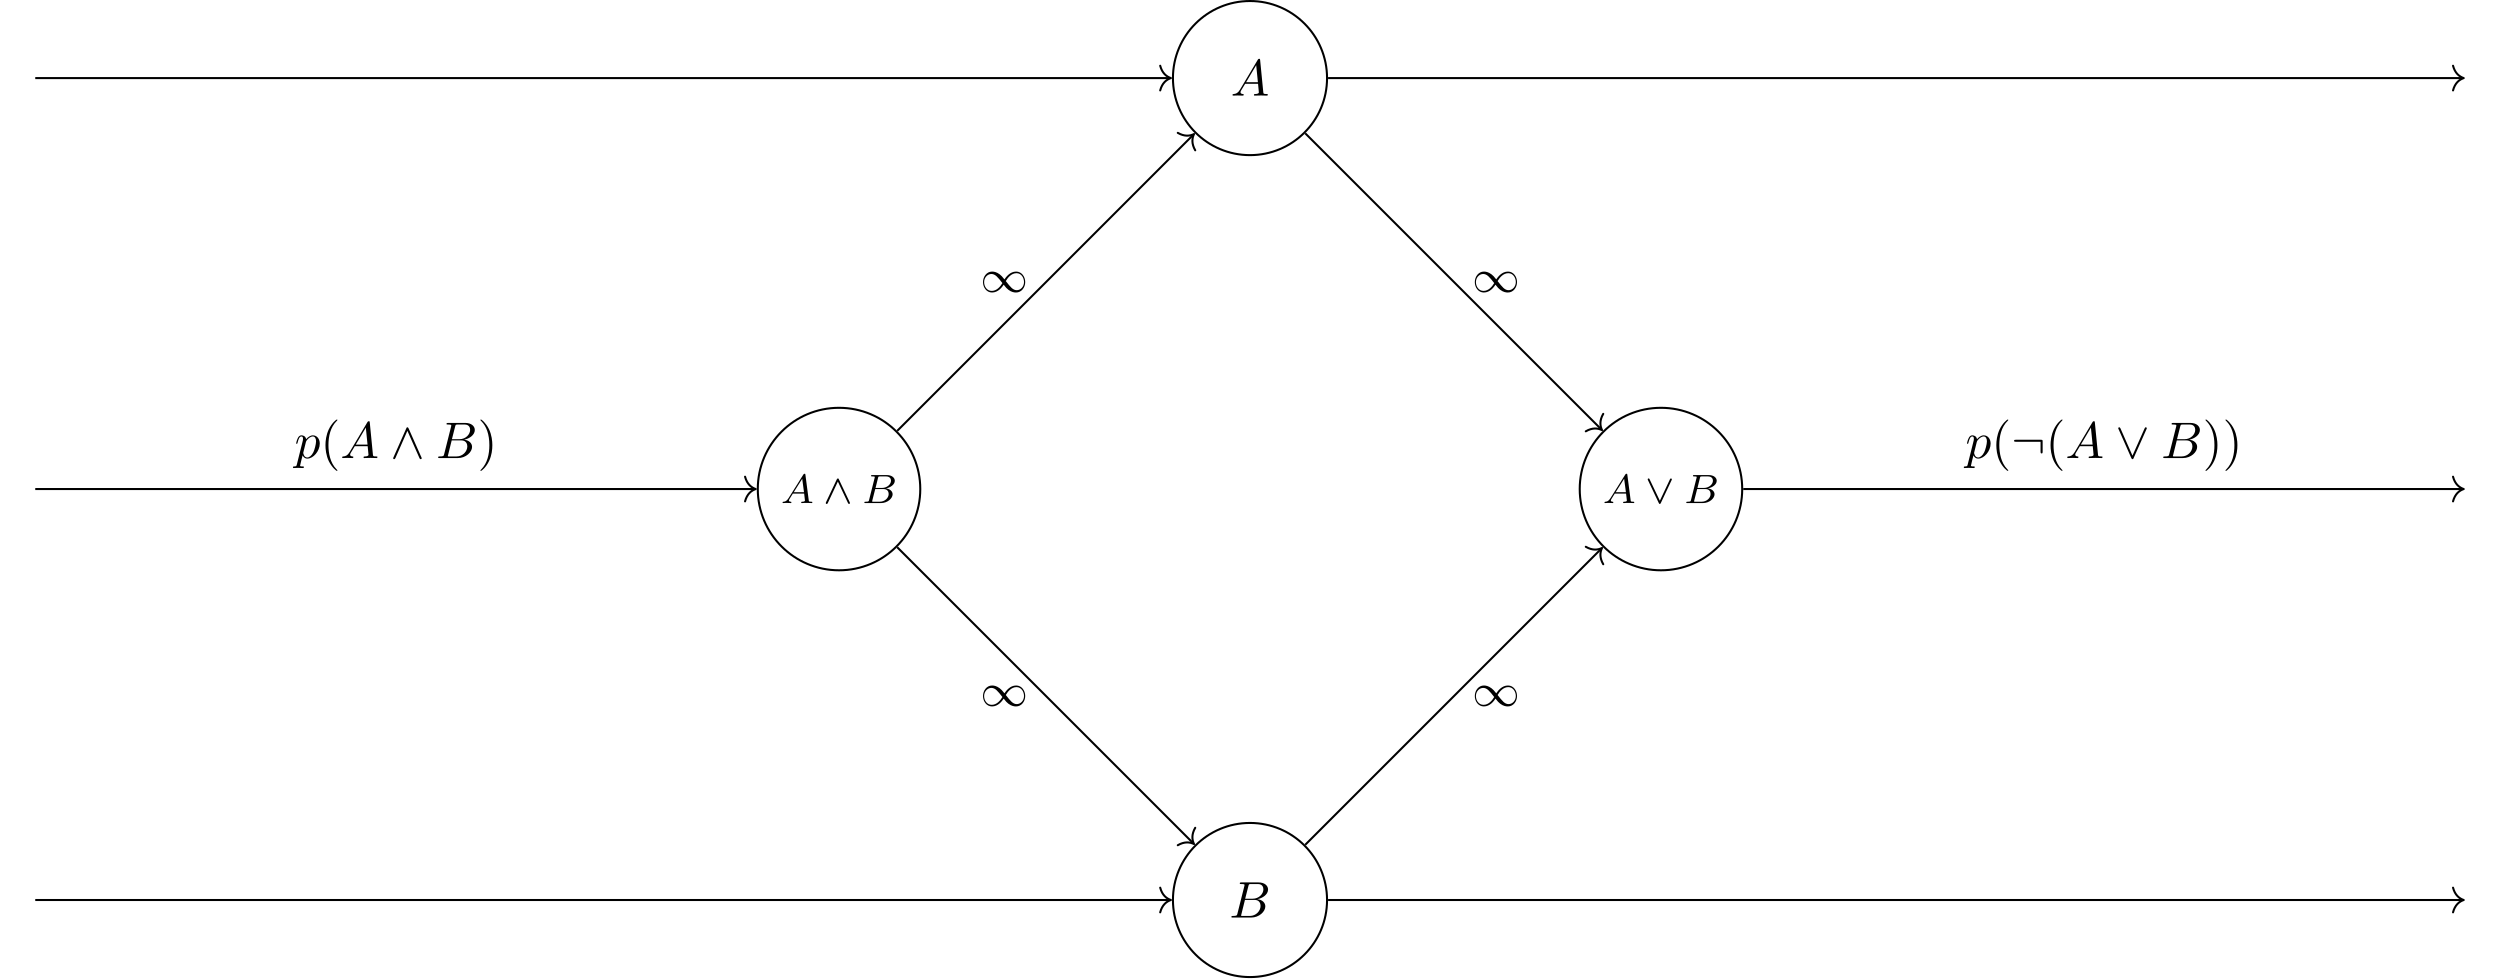
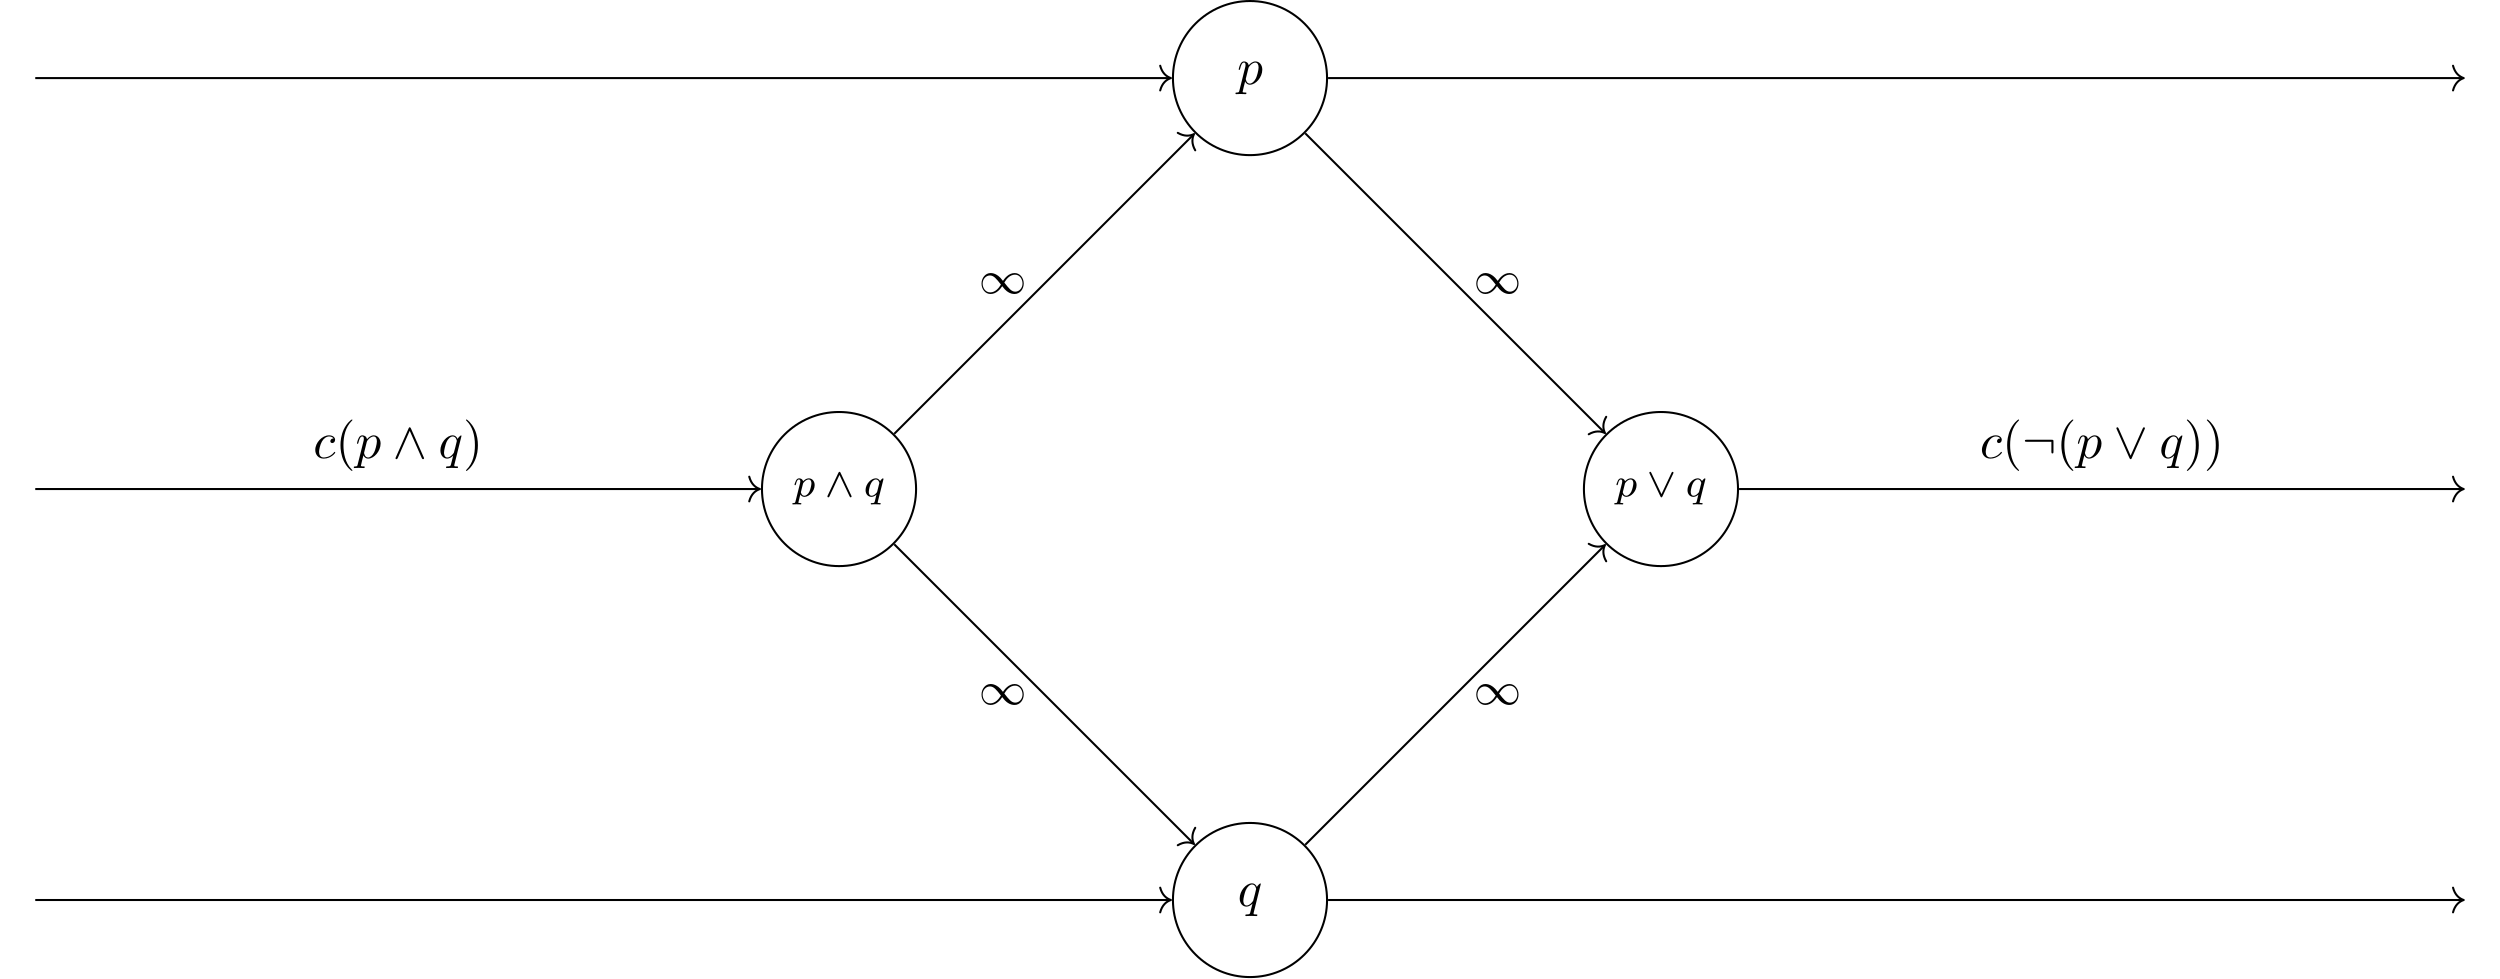
<svg xmlns="http://www.w3.org/2000/svg" xmlns:xlink="http://www.w3.org/1999/xlink" width="484.848pt" height="189.689pt" viewBox="0 0 484.848 189.689" version="1.1">
  <defs>
    <g>
      <symbol overflow="visible" id="glyph0-0">
        <path style="stroke:none;" d="" />
      </symbol>
      <symbol overflow="visible" id="glyph0-1">
-         <path style="stroke:none;" d="M 1.781 -1.141 C 1.391 -0.484 1 -0.344 0.562 -0.312 C 0.438 -0.297 0.344 -0.297 0.344 -0.109 C 0.344 -0.047 0.406 0 0.484 0 C 0.75 0 1.062 -0.031 1.328 -0.031 C 1.672 -0.031 2.016 0 2.328 0 C 2.391 0 2.516 0 2.516 -0.188 C 2.516 -0.297 2.438 -0.312 2.359 -0.312 C 2.141 -0.328 1.891 -0.406 1.891 -0.656 C 1.891 -0.781 1.953 -0.891 2.031 -1.031 L 2.797 -2.297 L 5.297 -2.297 C 5.312 -2.094 5.453 -0.734 5.453 -0.641 C 5.453 -0.344 4.938 -0.312 4.734 -0.312 C 4.594 -0.312 4.5 -0.312 4.5 -0.109 C 4.5 0 4.609 0 4.641 0 C 5.047 0 5.469 -0.031 5.875 -0.031 C 6.125 -0.031 6.766 0 7.016 0 C 7.062 0 7.188 0 7.188 -0.203 C 7.188 -0.312 7.094 -0.312 6.953 -0.312 C 6.344 -0.312 6.344 -0.375 6.312 -0.672 L 5.703 -6.891 C 5.688 -7.094 5.688 -7.141 5.516 -7.141 C 5.359 -7.141 5.312 -7.062 5.25 -6.969 Z M 2.984 -2.609 L 4.938 -5.906 L 5.266 -2.609 Z M 2.984 -2.609 " />
+         <path style="stroke:none;" d="M 0.453 1.219 C 0.375 1.562 0.344 1.625 -0.094 1.625 C -0.203 1.625 -0.312 1.625 -0.312 1.812 C -0.312 1.891 -0.266 1.938 -0.188 1.938 C 0.078 1.938 0.375 1.906 0.641 1.906 C 0.984 1.906 1.312 1.938 1.641 1.938 C 1.688 1.938 1.812 1.938 1.812 1.734 C 1.812 1.625 1.719 1.625 1.578 1.625 C 1.078 1.625 1.078 1.562 1.078 1.469 C 1.078 1.344 1.5 -0.281 1.562 -0.531 C 1.688 -0.234 1.969 0.109 2.484 0.109 C 3.641 0.109 4.891 -1.344 4.891 -2.812 C 4.891 -3.75 4.312 -4.406 3.562 -4.406 C 3.062 -4.406 2.578 -4.047 2.25 -3.656 C 2.156 -4.203 1.719 -4.406 1.359 -4.406 C 0.891 -4.406 0.703 -4.016 0.625 -3.844 C 0.438 -3.5 0.312 -2.906 0.312 -2.875 C 0.312 -2.766 0.406 -2.766 0.422 -2.766 C 0.531 -2.766 0.531 -2.781 0.594 -3 C 0.766 -3.703 0.969 -4.188 1.328 -4.188 C 1.5 -4.188 1.641 -4.109 1.641 -3.734 C 1.641 -3.5 1.609 -3.391 1.562 -3.219 Z M 2.203 -3.109 C 2.266 -3.375 2.547 -3.656 2.719 -3.812 C 3.078 -4.109 3.359 -4.188 3.531 -4.188 C 3.922 -4.188 4.172 -3.844 4.172 -3.25 C 4.172 -2.656 3.844 -1.516 3.656 -1.141 C 3.312 -0.438 2.844 -0.109 2.469 -0.109 C 1.812 -0.109 1.688 -0.938 1.688 -1 C 1.688 -1.016 1.688 -1.031 1.719 -1.156 Z M 2.203 -3.109 " />
      </symbol>
      <symbol overflow="visible" id="glyph0-2">
-         <path style="stroke:none;" d="M 1.594 -0.781 C 1.5 -0.391 1.469 -0.312 0.688 -0.312 C 0.516 -0.312 0.422 -0.312 0.422 -0.109 C 0.422 0 0.516 0 0.688 0 L 4.25 0 C 5.828 0 7 -1.172 7 -2.156 C 7 -2.875 6.422 -3.453 5.453 -3.562 C 6.484 -3.75 7.531 -4.484 7.531 -5.438 C 7.531 -6.172 6.875 -6.812 5.688 -6.812 L 2.328 -6.812 C 2.141 -6.812 2.047 -6.812 2.047 -6.609 C 2.047 -6.5 2.141 -6.5 2.328 -6.5 C 2.344 -6.5 2.531 -6.5 2.703 -6.484 C 2.875 -6.453 2.969 -6.453 2.969 -6.312 C 2.969 -6.281 2.953 -6.25 2.938 -6.125 Z M 3.094 -3.656 L 3.719 -6.125 C 3.812 -6.469 3.828 -6.5 4.25 -6.5 L 5.547 -6.5 C 6.422 -6.5 6.625 -5.906 6.625 -5.469 C 6.625 -4.594 5.766 -3.656 4.562 -3.656 Z M 2.656 -0.312 C 2.516 -0.312 2.5 -0.312 2.438 -0.312 C 2.328 -0.328 2.297 -0.344 2.297 -0.422 C 2.297 -0.453 2.297 -0.469 2.359 -0.641 L 3.047 -3.422 L 4.922 -3.422 C 5.875 -3.422 6.078 -2.688 6.078 -2.266 C 6.078 -1.281 5.188 -0.312 4 -0.312 Z M 2.656 -0.312 " />
+         <path style="stroke:none;" d="M 4.5 -4.297 C 4.5 -4.344 4.469 -4.391 4.406 -4.391 C 4.297 -4.391 3.891 -4 3.734 -3.703 C 3.516 -4.25 3.125 -4.406 2.797 -4.406 C 1.625 -4.406 0.406 -2.938 0.406 -1.484 C 0.406 -0.516 0.984 0.109 1.719 0.109 C 2.141 0.109 2.531 -0.125 2.891 -0.484 C 2.797 -0.141 2.469 1.203 2.438 1.297 C 2.359 1.578 2.281 1.609 1.719 1.625 C 1.594 1.625 1.5 1.625 1.5 1.828 C 1.5 1.828 1.5 1.938 1.625 1.938 C 1.938 1.938 2.297 1.906 2.625 1.906 C 2.953 1.906 3.312 1.938 3.656 1.938 C 3.703 1.938 3.828 1.938 3.828 1.734 C 3.828 1.625 3.734 1.625 3.562 1.625 C 3.094 1.625 3.094 1.562 3.094 1.469 C 3.094 1.391 3.109 1.328 3.125 1.25 Z M 1.75 -0.109 C 1.141 -0.109 1.109 -0.875 1.109 -1.047 C 1.109 -1.531 1.391 -2.609 1.562 -3.031 C 1.875 -3.766 2.391 -4.188 2.797 -4.188 C 3.453 -4.188 3.594 -3.375 3.594 -3.312 C 3.594 -3.25 3.047 -1.062 3.016 -1.031 C 2.859 -0.75 2.297 -0.109 1.75 -0.109 Z M 1.75 -0.109 " />
      </symbol>
      <symbol overflow="visible" id="glyph0-3">
-         <path style="stroke:none;" d="M 0.453 1.219 C 0.375 1.562 0.344 1.625 -0.094 1.625 C -0.203 1.625 -0.312 1.625 -0.312 1.812 C -0.312 1.891 -0.266 1.938 -0.188 1.938 C 0.078 1.938 0.375 1.906 0.641 1.906 C 0.984 1.906 1.312 1.938 1.641 1.938 C 1.688 1.938 1.812 1.938 1.812 1.734 C 1.812 1.625 1.719 1.625 1.578 1.625 C 1.078 1.625 1.078 1.562 1.078 1.469 C 1.078 1.344 1.5 -0.281 1.562 -0.531 C 1.688 -0.234 1.969 0.109 2.484 0.109 C 3.641 0.109 4.891 -1.344 4.891 -2.812 C 4.891 -3.75 4.312 -4.406 3.562 -4.406 C 3.062 -4.406 2.578 -4.047 2.25 -3.656 C 2.156 -4.203 1.719 -4.406 1.359 -4.406 C 0.891 -4.406 0.703 -4.016 0.625 -3.844 C 0.438 -3.5 0.312 -2.906 0.312 -2.875 C 0.312 -2.766 0.406 -2.766 0.422 -2.766 C 0.531 -2.766 0.531 -2.781 0.594 -3 C 0.766 -3.703 0.969 -4.188 1.328 -4.188 C 1.5 -4.188 1.641 -4.109 1.641 -3.734 C 1.641 -3.5 1.609 -3.391 1.562 -3.219 Z M 2.203 -3.109 C 2.266 -3.375 2.547 -3.656 2.719 -3.812 C 3.078 -4.109 3.359 -4.188 3.531 -4.188 C 3.922 -4.188 4.172 -3.844 4.172 -3.25 C 4.172 -2.656 3.844 -1.516 3.656 -1.141 C 3.312 -0.438 2.844 -0.109 2.469 -0.109 C 1.812 -0.109 1.688 -0.938 1.688 -1 C 1.688 -1.016 1.688 -1.031 1.719 -1.156 Z M 2.203 -3.109 " />
+         <path style="stroke:none;" d="M 3.953 -3.781 C 3.781 -3.781 3.656 -3.781 3.516 -3.656 C 3.344 -3.5 3.328 -3.328 3.328 -3.266 C 3.328 -3.016 3.516 -2.906 3.703 -2.906 C 3.984 -2.906 4.25 -3.156 4.25 -3.547 C 4.25 -4.031 3.781 -4.406 3.078 -4.406 C 1.734 -4.406 0.406 -2.984 0.406 -1.578 C 0.406 -0.672 0.984 0.109 2.031 0.109 C 3.453 0.109 4.281 -0.953 4.281 -1.062 C 4.281 -1.125 4.234 -1.203 4.172 -1.203 C 4.109 -1.203 4.094 -1.172 4.031 -1.094 C 3.25 -0.109 2.156 -0.109 2.047 -0.109 C 1.422 -0.109 1.141 -0.594 1.141 -1.203 C 1.141 -1.609 1.344 -2.578 1.688 -3.188 C 2 -3.766 2.547 -4.188 3.094 -4.188 C 3.422 -4.188 3.812 -4.062 3.953 -3.781 Z M 3.953 -3.781 " />
      </symbol>
      <symbol overflow="visible" id="glyph1-0">
        <path style="stroke:none;" d="" />
      </symbol>
      <symbol overflow="visible" id="glyph1-1">
-         <path style="stroke:none;" d="M 1.469 -0.953 C 1.109 -0.359 0.781 -0.281 0.5 -0.266 C 0.422 -0.25 0.312 -0.25 0.312 -0.109 C 0.312 -0.094 0.328 0 0.438 0 C 0.5 0 0.547 -0.031 1.109 -0.031 C 1.656 -0.031 1.828 0 1.875 0 C 1.906 0 2.031 0 2.031 -0.156 C 2.031 -0.25 1.922 -0.266 1.891 -0.266 C 1.719 -0.266 1.547 -0.328 1.547 -0.516 C 1.547 -0.625 1.625 -0.734 1.766 -0.969 L 2.312 -1.844 L 4.5 -1.844 L 4.656 -0.5 C 4.656 -0.375 4.516 -0.266 4.141 -0.266 C 4.031 -0.266 3.922 -0.266 3.922 -0.109 C 3.922 -0.109 3.922 0 4.062 0 C 4.141 0 4.438 -0.016 4.516 -0.031 L 5.016 -0.031 C 5.734 -0.031 5.859 0 5.922 0 C 5.953 0 6.094 0 6.094 -0.156 C 6.094 -0.266 5.984 -0.266 5.859 -0.266 C 5.422 -0.266 5.406 -0.328 5.391 -0.531 L 4.75 -5.453 C 4.734 -5.641 4.719 -5.688 4.594 -5.688 C 4.453 -5.688 4.406 -5.609 4.344 -5.531 Z M 2.484 -2.109 L 4.125 -4.719 L 4.469 -2.109 Z M 2.484 -2.109 " />
+         <path style="stroke:none;" d="M 0.422 0.969 C 0.344 1.219 0.328 1.281 0.016 1.281 C -0.094 1.281 -0.188 1.281 -0.188 1.438 C -0.188 1.5 -0.125 1.547 -0.078 1.547 C 0 1.547 0.031 1.516 0.625 1.516 C 1.188 1.516 1.359 1.547 1.422 1.547 C 1.453 1.547 1.562 1.547 1.562 1.391 C 1.562 1.281 1.453 1.281 1.359 1.281 C 0.984 1.281 0.984 1.234 0.984 1.156 C 0.984 1.109 1.125 0.547 1.359 -0.391 C 1.469 -0.203 1.719 0.078 2.141 0.078 C 3.125 0.078 4.141 -1.047 4.141 -2.203 C 4.141 -3 3.641 -3.516 3 -3.516 C 2.516 -3.516 2.141 -3.188 1.906 -2.953 C 1.734 -3.516 1.203 -3.516 1.125 -3.516 C 0.844 -3.516 0.641 -3.328 0.516 -3.078 C 0.328 -2.719 0.234 -2.312 0.234 -2.297 C 0.234 -2.219 0.297 -2.188 0.359 -2.188 C 0.469 -2.188 0.469 -2.219 0.531 -2.438 C 0.625 -2.844 0.766 -3.297 1.094 -3.297 C 1.297 -3.297 1.359 -3.109 1.359 -2.922 C 1.359 -2.844 1.328 -2.641 1.312 -2.578 Z M 1.875 -2.453 C 1.922 -2.594 1.922 -2.609 2.047 -2.75 C 2.344 -3.109 2.688 -3.297 2.969 -3.297 C 3.375 -3.297 3.516 -2.906 3.516 -2.547 C 3.516 -2.25 3.344 -1.391 3.109 -0.922 C 2.906 -0.5 2.516 -0.141 2.141 -0.141 C 1.609 -0.141 1.469 -0.766 1.469 -0.828 C 1.469 -0.844 1.484 -0.922 1.5 -0.953 Z M 1.875 -2.453 " />
      </symbol>
      <symbol overflow="visible" id="glyph1-2">
-         <path style="stroke:none;" d="M 1.344 -0.625 C 1.281 -0.328 1.266 -0.266 0.672 -0.266 C 0.516 -0.266 0.422 -0.266 0.422 -0.109 C 0.422 0 0.531 0 0.656 0 L 3.625 0 C 4.938 0 5.906 -0.938 5.906 -1.703 C 5.906 -2.281 5.406 -2.75 4.609 -2.844 C 5.531 -3.016 6.328 -3.625 6.328 -4.328 C 6.328 -4.922 5.75 -5.438 4.75 -5.438 L 1.969 -5.438 C 1.828 -5.438 1.719 -5.438 1.719 -5.297 C 1.719 -5.172 1.812 -5.172 1.953 -5.172 C 2.219 -5.172 2.453 -5.172 2.453 -5.047 C 2.453 -5.016 2.438 -5.016 2.422 -4.906 Z M 2.594 -2.938 L 3.078 -4.891 C 3.141 -5.156 3.156 -5.172 3.484 -5.172 L 4.625 -5.172 C 5.406 -5.172 5.594 -4.672 5.594 -4.344 C 5.594 -3.672 4.859 -2.938 3.844 -2.938 Z M 2.047 -0.266 C 1.969 -0.281 1.938 -0.281 1.938 -0.328 C 1.938 -0.391 1.953 -0.469 1.969 -0.516 L 2.531 -2.719 L 4.156 -2.719 C 4.891 -2.719 5.141 -2.219 5.141 -1.766 C 5.141 -0.984 4.375 -0.266 3.422 -0.266 Z M 2.047 -0.266 " />
+         <path style="stroke:none;" d="M 3.797 -3.281 C 3.797 -3.312 3.812 -3.359 3.812 -3.406 C 3.812 -3.453 3.781 -3.516 3.703 -3.516 C 3.609 -3.516 3.281 -3.203 3.156 -2.984 C 3.062 -3.156 2.828 -3.516 2.328 -3.516 C 1.391 -3.516 0.344 -2.406 0.344 -1.234 C 0.344 -0.391 0.875 0.078 1.484 0.078 C 1.891 0.078 2.219 -0.156 2.453 -0.359 C 2.453 -0.328 2.203 0.672 2.172 0.812 C 2.047 1.266 2.047 1.281 1.547 1.281 C 1.453 1.281 1.344 1.281 1.344 1.438 C 1.344 1.484 1.391 1.547 1.469 1.547 C 1.562 1.547 1.75 1.531 1.859 1.516 L 2.281 1.516 C 2.922 1.516 3.062 1.547 3.125 1.547 C 3.156 1.547 3.281 1.547 3.281 1.391 C 3.281 1.281 3.156 1.281 3.062 1.281 C 2.688 1.281 2.688 1.234 2.688 1.156 C 2.688 1.156 2.688 1.109 2.719 1 Z M 2.609 -0.984 C 2.578 -0.875 2.578 -0.844 2.453 -0.688 C 2.031 -0.203 1.688 -0.141 1.516 -0.141 C 1.141 -0.141 0.969 -0.484 0.969 -0.891 C 0.969 -1.266 1.172 -2.125 1.359 -2.469 C 1.578 -2.953 1.969 -3.297 2.344 -3.297 C 2.875 -3.297 3.016 -2.672 3.016 -2.609 C 3.016 -2.578 3 -2.531 2.984 -2.484 Z M 2.609 -0.984 " />
      </symbol>
      <symbol overflow="visible" id="glyph2-0">
        <path style="stroke:none;" d="" />
      </symbol>
      <symbol overflow="visible" id="glyph2-1">
        <path style="stroke:none;" d="M 3.016 -4.594 C 2.969 -4.703 2.938 -4.781 2.812 -4.781 C 2.75 -4.781 2.688 -4.75 2.609 -4.609 L 0.516 -0.172 C 0.469 -0.078 0.469 -0.062 0.469 -0.016 C 0.469 0.094 0.547 0.172 0.656 0.172 C 0.75 0.172 0.812 0.109 0.859 0 L 2.812 -4.172 L 4.766 -0.031 C 4.844 0.094 4.875 0.172 4.984 0.172 C 5.078 0.172 5.156 0.094 5.156 -0.016 C 5.156 -0.062 5.156 -0.078 5.109 -0.172 Z M 3.016 -4.594 " />
      </symbol>
      <symbol overflow="visible" id="glyph2-2">
        <path style="stroke:none;" d="M 5.109 -4.453 C 5.156 -4.547 5.156 -4.547 5.156 -4.594 C 5.156 -4.703 5.078 -4.781 4.984 -4.781 C 4.891 -4.781 4.828 -4.719 4.781 -4.609 L 2.828 -0.453 L 0.859 -4.578 C 0.797 -4.703 0.766 -4.781 0.656 -4.781 C 0.547 -4.781 0.469 -4.703 0.469 -4.594 C 0.469 -4.547 0.469 -4.547 0.516 -4.453 L 2.609 -0.031 C 2.672 0.094 2.703 0.172 2.828 0.172 C 2.891 0.172 2.953 0.141 3.016 -0.016 Z M 5.109 -4.453 " />
      </symbol>
      <symbol overflow="visible" id="glyph3-0">
        <path style="stroke:none;" d="" />
      </symbol>
      <symbol overflow="visible" id="glyph3-1">
        <path style="stroke:none;" d="M 4.672 -2.453 C 4.25 -2.984 4.094 -3.172 3.766 -3.422 C 3.156 -3.891 2.625 -3.969 2.281 -3.969 C 1.234 -3.969 0.516 -2.984 0.516 -1.922 C 0.516 -0.891 1.203 0.094 2.266 0.094 C 3.469 0.094 4.219 -0.953 4.531 -1.422 C 4.953 -0.875 5.109 -0.688 5.438 -0.438 C 6.047 0.031 6.594 0.094 6.922 0.094 C 7.984 0.094 8.703 -0.875 8.703 -1.938 C 8.703 -2.969 8.016 -3.969 6.953 -3.969 C 5.734 -3.969 4.984 -2.906 4.672 -2.453 Z M 4.938 -2.125 C 5.344 -2.828 6.047 -3.656 7.016 -3.656 C 7.953 -3.656 8.469 -2.75 8.469 -1.938 C 8.469 -1.031 7.812 -0.359 7.062 -0.359 C 6.312 -0.359 5.844 -0.969 4.938 -2.125 Z M 4.281 -1.734 C 3.859 -1.031 3.172 -0.219 2.203 -0.219 C 1.25 -0.219 0.734 -1.109 0.734 -1.922 C 0.734 -2.828 1.406 -3.5 2.141 -3.5 C 2.891 -3.5 3.375 -2.891 4.281 -1.734 Z M 4.281 -1.734 " />
      </symbol>
      <symbol overflow="visible" id="glyph4-0">
        <path style="stroke:none;" d="" />
      </symbol>
      <symbol overflow="visible" id="glyph4-1">
        <path style="stroke:none;" d="M 3.297 2.391 C 3.297 2.359 3.297 2.344 3.125 2.172 C 1.891 0.922 1.562 -0.969 1.562 -2.5 C 1.562 -4.234 1.938 -5.969 3.172 -7.203 C 3.297 -7.328 3.297 -7.344 3.297 -7.375 C 3.297 -7.453 3.266 -7.484 3.203 -7.484 C 3.094 -7.484 2.203 -6.797 1.609 -5.531 C 1.109 -4.438 0.984 -3.328 0.984 -2.5 C 0.984 -1.719 1.094 -0.516 1.641 0.625 C 2.25 1.844 3.094 2.5 3.203 2.5 C 3.266 2.5 3.297 2.469 3.297 2.391 Z M 3.297 2.391 " />
      </symbol>
      <symbol overflow="visible" id="glyph4-2">
        <path style="stroke:none;" d="M 2.875 -2.5 C 2.875 -3.266 2.766 -4.469 2.219 -5.609 C 1.625 -6.828 0.766 -7.484 0.672 -7.484 C 0.609 -7.484 0.562 -7.438 0.562 -7.375 C 0.562 -7.344 0.562 -7.328 0.75 -7.141 C 1.734 -6.156 2.297 -4.578 2.297 -2.5 C 2.297 -0.781 1.938 0.969 0.703 2.219 C 0.562 2.344 0.562 2.359 0.562 2.391 C 0.562 2.453 0.609 2.5 0.672 2.5 C 0.766 2.5 1.672 1.812 2.25 0.547 C 2.766 -0.547 2.875 -1.656 2.875 -2.5 Z M 2.875 -2.5 " />
      </symbol>
      <symbol overflow="visible" id="glyph5-0">
        <path style="stroke:none;" d="" />
      </symbol>
      <symbol overflow="visible" id="glyph5-1">
        <path style="stroke:none;" d="M 3.547 -5.75 C 3.469 -5.922 3.406 -5.969 3.312 -5.969 C 3.188 -5.969 3.156 -5.891 3.094 -5.75 L 0.625 -0.172 C 0.562 -0.047 0.547 -0.031 0.547 0.016 C 0.547 0.125 0.641 0.219 0.75 0.219 C 0.812 0.219 0.891 0.203 0.984 0.016 L 3.312 -5.281 L 5.656 0.016 C 5.75 0.219 5.859 0.219 5.891 0.219 C 6 0.219 6.094 0.125 6.094 0.016 C 6.094 0 6.094 -0.016 6.031 -0.141 Z M 3.547 -5.75 " />
      </symbol>
      <symbol overflow="visible" id="glyph5-2">
        <path style="stroke:none;" d="M 6.094 -3.188 C 6.094 -3.516 6.062 -3.547 5.734 -3.547 L 0.891 -3.547 C 0.734 -3.547 0.547 -3.547 0.547 -3.344 C 0.547 -3.156 0.734 -3.156 0.891 -3.156 L 5.688 -3.156 L 5.688 -1.25 C 5.688 -1.062 5.688 -0.891 5.891 -0.891 C 6.094 -0.891 6.094 -1.062 6.094 -1.25 Z M 6.094 -3.188 " />
      </symbol>
      <symbol overflow="visible" id="glyph5-3">
        <path style="stroke:none;" d="M 6.016 -5.562 C 6.078 -5.688 6.094 -5.719 6.094 -5.766 C 6.094 -5.875 6 -5.969 5.891 -5.969 C 5.797 -5.969 5.734 -5.891 5.656 -5.734 L 3.312 -0.469 L 0.984 -5.75 C 0.891 -5.938 0.812 -5.969 0.75 -5.969 C 0.641 -5.969 0.547 -5.875 0.547 -5.766 C 0.547 -5.734 0.547 -5.719 0.609 -5.609 L 3.094 0.016 C 3.172 0.172 3.234 0.219 3.312 0.219 C 3.453 0.219 3.484 0.156 3.531 0.016 Z M 6.016 -5.562 " />
      </symbol>
    </g>
    <clipPath id="clip1">
      <path d="M 227 159 L 258 159 L 258 189.688 L 227 189.688 Z M 227 159 " />
    </clipPath>
    <clipPath id="clip2">
      <path d="M 221 153 L 264 153 L 264 189.688 L 221 189.688 Z M 221 153 " />
    </clipPath>
  </defs>
  <g id="surface1">
    <path style="fill-rule:nonzero;fill:rgb(100%,100%,100%);fill-opacity:1;stroke-width:0.399;stroke-linecap:butt;stroke-linejoin:miter;stroke:rgb(0%,0%,0%);stroke-opacity:1;stroke-miterlimit:10;" d="M 14.943 79.7 C 14.943 87.954 8.252 94.646 0.002 94.646 C -8.252 94.646 -14.944 87.954 -14.944 79.7 C -14.944 71.45 -8.252 64.759 0.002 64.759 C 8.252 64.759 14.943 71.45 14.943 79.7 Z M 14.943 79.7 " transform="matrix(1,0,0,-1,242.424,94.845)" />
    <g style="fill:rgb(0%,0%,0%);fill-opacity:1;">
-       <use xlink:href="#glyph0-1" x="238.688" y="18.547" />
+       <use xlink:href="#glyph0-1" x="239.918" y="16.32" />
    </g>
    <g clip-path="url(#clip1)" clip-rule="nonzero">
      <path style=" stroke:none;fill-rule:nonzero;fill:rgb(100%,100%,100%);fill-opacity:1;" d="M 257.367 174.547 C 257.367 166.293 250.676 159.602 242.426 159.602 C 234.172 159.602 227.48 166.293 227.48 174.547 C 227.48 182.801 234.172 189.492 242.426 189.492 C 250.676 189.492 257.367 182.801 257.367 174.547 Z M 257.367 174.547 " />
    </g>
    <g clip-path="url(#clip2)" clip-rule="nonzero">
      <path style="fill:none;stroke-width:0.399;stroke-linecap:butt;stroke-linejoin:miter;stroke:rgb(0%,0%,0%);stroke-opacity:1;stroke-miterlimit:10;" d="M 14.943 -79.702 C 14.943 -71.448 8.252 -64.757 0.002 -64.757 C -8.252 -64.757 -14.944 -71.448 -14.944 -79.702 C -14.944 -87.956 -8.252 -94.647 0.002 -94.647 C 8.252 -94.647 14.943 -87.956 14.943 -79.702 Z M 14.943 -79.702 " transform="matrix(1,0,0,-1,242.424,94.845)" />
    </g>
    <g style="fill:rgb(0%,0%,0%);fill-opacity:1;">
-       <use xlink:href="#glyph0-2" x="238.396" y="177.95" />
+       <use xlink:href="#glyph0-2" x="240.021" y="175.722" />
    </g>
-     <path style="fill-rule:nonzero;fill:rgb(100%,100%,100%);fill-opacity:1;stroke-width:0.399;stroke-linecap:butt;stroke-linejoin:miter;stroke:rgb(0%,0%,0%);stroke-opacity:1;stroke-miterlimit:10;" d="M -63.947 0.001 C -63.947 8.7 -70.998 15.755 -79.701 15.755 C -88.404 15.755 -95.459 8.7 -95.459 0.001 C -95.459 -8.702 -88.404 -15.757 -79.701 -15.757 C -70.998 -15.757 -63.947 -8.702 -63.947 0.001 Z M -63.947 0.001 " transform="matrix(1,0,0,-1,242.424,94.845)" />
+     <path style="fill-rule:nonzero;fill:rgb(100%,100%,100%);fill-opacity:1;stroke-width:0.399;stroke-linecap:butt;stroke-linejoin:miter;stroke:rgb(0%,0%,0%);stroke-opacity:1;stroke-miterlimit:10;" d="M -64.76 0.001 C -64.76 8.255 -71.447 14.943 -79.701 14.943 C -87.955 14.943 -94.647 8.255 -94.647 0.001 C -94.647 -8.253 -87.955 -14.944 -79.701 -14.944 C -71.447 -14.944 -64.76 -8.253 -64.76 0.001 Z M -64.76 0.001 " transform="matrix(1,0,0,-1,242.424,94.845)" />
    <g style="fill:rgb(0%,0%,0%);fill-opacity:1;">
-       <use xlink:href="#glyph1-1" x="151.457" y="97.568" />
+       <use xlink:href="#glyph1-1" x="153.853" y="96.284" />
    </g>
    <g style="fill:rgb(0%,0%,0%);fill-opacity:1;">
-       <use xlink:href="#glyph2-1" x="159.681" y="97.568" />
+       <use xlink:href="#glyph2-1" x="159.998" y="96.284" />
    </g>
    <g style="fill:rgb(0%,0%,0%);fill-opacity:1;">
-       <use xlink:href="#glyph1-2" x="167.209" y="97.568" />
+       <use xlink:href="#glyph1-2" x="167.525" y="96.284" />
    </g>
-     <path style="fill-rule:nonzero;fill:rgb(100%,100%,100%);fill-opacity:1;stroke-width:0.399;stroke-linecap:butt;stroke-linejoin:miter;stroke:rgb(0%,0%,0%);stroke-opacity:1;stroke-miterlimit:10;" d="M 95.459 0.001 C 95.459 8.7 88.404 15.755 79.701 15.755 C 71.002 15.755 63.947 8.7 63.947 0.001 C 63.947 -8.702 71.002 -15.757 79.701 -15.757 C 88.404 -15.757 95.459 -8.702 95.459 0.001 Z M 95.459 0.001 " transform="matrix(1,0,0,-1,242.424,94.845)" />
+     <path style="fill-rule:nonzero;fill:rgb(100%,100%,100%);fill-opacity:1;stroke-width:0.399;stroke-linecap:butt;stroke-linejoin:miter;stroke:rgb(0%,0%,0%);stroke-opacity:1;stroke-miterlimit:10;" d="M 94.646 0.001 C 94.646 8.255 87.955 14.943 79.701 14.943 C 71.447 14.943 64.76 8.255 64.76 0.001 C 64.76 -8.253 71.447 -14.944 79.701 -14.944 C 87.955 -14.944 94.646 -8.253 94.646 0.001 Z M 94.646 0.001 " transform="matrix(1,0,0,-1,242.424,94.845)" />
    <g style="fill:rgb(0%,0%,0%);fill-opacity:1;">
-       <use xlink:href="#glyph1-1" x="310.859" y="97.568" />
+       <use xlink:href="#glyph1-1" x="313.256" y="96.284" />
    </g>
    <g style="fill:rgb(0%,0%,0%);fill-opacity:1;">
-       <use xlink:href="#glyph2-2" x="319.084" y="97.568" />
+       <use xlink:href="#glyph2-2" x="319.4" y="96.284" />
    </g>
    <g style="fill:rgb(0%,0%,0%);fill-opacity:1;">
-       <use xlink:href="#glyph1-2" x="326.611" y="97.568" />
+       <use xlink:href="#glyph1-2" x="326.928" y="96.284" />
    </g>
-     <path style="fill:none;stroke-width:0.399;stroke-linecap:butt;stroke-linejoin:miter;stroke:rgb(0%,0%,0%);stroke-opacity:1;stroke-miterlimit:10;" d="M -68.42 11.283 L -10.99 68.712 " transform="matrix(1,0,0,-1,242.424,94.845)" />
+     <path style="fill:none;stroke-width:0.399;stroke-linecap:butt;stroke-linejoin:miter;stroke:rgb(0%,0%,0%);stroke-opacity:1;stroke-miterlimit:10;" d="M -68.994 10.708 L -10.99 68.712 " transform="matrix(1,0,0,-1,242.424,94.845)" />
    <path style="fill:none;stroke-width:0.399;stroke-linecap:round;stroke-linejoin:round;stroke:rgb(0%,0%,0%);stroke-opacity:1;stroke-miterlimit:10;" d="M -2.073 2.392 C -1.691 0.956 -0.849 0.279 -0.001 0 C -0.849 -0.279 -1.694 -0.958 -2.073 -2.392 " transform="matrix(0.70709,-0.7071,-0.7071,-0.70709,231.5751,25.99176)" />
    <g style="fill:rgb(0%,0%,0%);fill-opacity:1;">
-       <use xlink:href="#glyph3-1" x="190.126" y="56.637" />
+       <use xlink:href="#glyph3-1" x="189.839" y="56.924" />
    </g>
-     <path style="fill:none;stroke-width:0.399;stroke-linecap:butt;stroke-linejoin:miter;stroke:rgb(0%,0%,0%);stroke-opacity:1;stroke-miterlimit:10;" d="M -68.42 -11.284 L -10.99 -68.714 " transform="matrix(1,0,0,-1,242.424,94.845)" />
+     <path style="fill:none;stroke-width:0.399;stroke-linecap:butt;stroke-linejoin:miter;stroke:rgb(0%,0%,0%);stroke-opacity:1;stroke-miterlimit:10;" d="M -68.994 -10.71 L -10.99 -68.714 " transform="matrix(1,0,0,-1,242.424,94.845)" />
    <path style="fill:none;stroke-width:0.399;stroke-linecap:round;stroke-linejoin:round;stroke:rgb(0%,0%,0%);stroke-opacity:1;stroke-miterlimit:10;" d="M -2.072 2.391 C -1.693 0.957 -0.851 0.28 0 -0.001 C -0.851 -0.278 -1.693 -0.954 -2.074 -2.391 " transform="matrix(0.70709,0.7071,0.7071,-0.70709,231.5751,163.6982)" />
    <g style="fill:rgb(0%,0%,0%);fill-opacity:1;">
-       <use xlink:href="#glyph3-1" x="190.126" y="136.913" />
+       <use xlink:href="#glyph3-1" x="189.839" y="136.626" />
    </g>
-     <path style="fill:none;stroke-width:0.399;stroke-linecap:butt;stroke-linejoin:miter;stroke:rgb(0%,0%,0%);stroke-opacity:1;stroke-miterlimit:10;" d="M 10.709 68.993 L 68.138 11.564 " transform="matrix(1,0,0,-1,242.424,94.845)" />
-     <path style="fill:none;stroke-width:0.399;stroke-linecap:round;stroke-linejoin:round;stroke:rgb(0%,0%,0%);stroke-opacity:1;stroke-miterlimit:10;" d="M -2.071 2.392 C -1.693 0.959 -0.848 0.279 0 0 C -0.848 -0.279 -1.693 -0.958 -2.071 -2.392 " transform="matrix(0.7071,0.7071,0.7071,-0.7071,310.703,83.42183)" />
+     <path style="fill:none;stroke-width:0.399;stroke-linecap:butt;stroke-linejoin:miter;stroke:rgb(0%,0%,0%);stroke-opacity:1;stroke-miterlimit:10;" d="M 10.709 68.993 L 68.713 10.99 " transform="matrix(1,0,0,-1,242.424,94.845)" />
+     <path style="fill:none;stroke-width:0.399;stroke-linecap:round;stroke-linejoin:round;stroke:rgb(0%,0%,0%);stroke-opacity:1;stroke-miterlimit:10;" d="M -2.072 2.392 C -1.693 0.959 -0.848 0.279 0 0 C -0.848 -0.279 -1.693 -0.958 -2.072 -2.392 " transform="matrix(0.70709,0.7071,0.7071,-0.70709,311.2772,83.99611)" />
    <g style="fill:rgb(0%,0%,0%);fill-opacity:1;">
-       <use xlink:href="#glyph3-1" x="285.507" y="56.637" />
+       <use xlink:href="#glyph3-1" x="285.795" y="56.924" />
    </g>
-     <path style="fill:none;stroke-width:0.399;stroke-linecap:butt;stroke-linejoin:miter;stroke:rgb(0%,0%,0%);stroke-opacity:1;stroke-miterlimit:10;" d="M 10.709 -68.995 L 68.138 -11.565 " transform="matrix(1,0,0,-1,242.424,94.845)" />
-     <path style="fill:none;stroke-width:0.399;stroke-linecap:round;stroke-linejoin:round;stroke:rgb(0%,0%,0%);stroke-opacity:1;stroke-miterlimit:10;" d="M -2.072 2.391 C -1.694 0.957 -0.849 0.278 -0.001 -0.001 C -0.849 -0.28 -1.691 -0.957 -2.072 -2.393 " transform="matrix(0.7071,-0.7071,-0.7071,-0.7071,310.703,106.2682)" />
+     <path style="fill:none;stroke-width:0.399;stroke-linecap:butt;stroke-linejoin:miter;stroke:rgb(0%,0%,0%);stroke-opacity:1;stroke-miterlimit:10;" d="M 10.709 -68.995 L 68.713 -10.991 " transform="matrix(1,0,0,-1,242.424,94.845)" />
+     <path style="fill:none;stroke-width:0.399;stroke-linecap:round;stroke-linejoin:round;stroke:rgb(0%,0%,0%);stroke-opacity:1;stroke-miterlimit:10;" d="M -2.073 2.391 C -1.694 0.957 -0.849 0.278 -0.001 -0.001 C -0.849 -0.28 -1.691 -0.957 -2.073 -2.393 " transform="matrix(0.70709,-0.7071,-0.7071,-0.70709,311.2772,105.6939)" />
    <g style="fill:rgb(0%,0%,0%);fill-opacity:1;">
-       <use xlink:href="#glyph3-1" x="285.507" y="136.913" />
+       <use xlink:href="#glyph3-1" x="285.795" y="136.626" />
    </g>
    <path style="fill:none;stroke-width:0.399;stroke-linecap:butt;stroke-linejoin:miter;stroke:rgb(0%,0%,0%);stroke-opacity:1;stroke-miterlimit:10;" d="M -235.588 79.7 L -15.541 79.7 " transform="matrix(1,0,0,-1,242.424,94.845)" />
    <path style="fill:none;stroke-width:0.399;stroke-linecap:round;stroke-linejoin:round;stroke:rgb(0%,0%,0%);stroke-opacity:1;stroke-miterlimit:10;" d="M -2.074 2.393 C -1.695 0.955 -0.851 0.28 0.001 -0.002 C -0.851 -0.279 -1.695 -0.955 -2.074 -2.392 " transform="matrix(1,0,0,-1,227.0813,15.14285)" />
-     <path style="fill:none;stroke-width:0.399;stroke-linecap:butt;stroke-linejoin:miter;stroke:rgb(0%,0%,0%);stroke-opacity:1;stroke-miterlimit:10;" d="M -235.588 0.001 L -96.057 0.001 " transform="matrix(1,0,0,-1,242.424,94.845)" />
-     <path style="fill:none;stroke-width:0.399;stroke-linecap:round;stroke-linejoin:round;stroke:rgb(0%,0%,0%);stroke-opacity:1;stroke-miterlimit:10;" d="M -2.071 2.392 C -1.692 0.958 -0.848 0.279 -0.001 0.001 C -0.848 -0.28 -1.692 -0.956 -2.071 -2.389 " transform="matrix(1,0,0,-1,146.567,94.845)" />
+     <path style="fill:none;stroke-width:0.399;stroke-linecap:butt;stroke-linejoin:miter;stroke:rgb(0%,0%,0%);stroke-opacity:1;stroke-miterlimit:10;" d="M -235.588 0.001 L -95.244 0.001 " transform="matrix(1,0,0,-1,242.424,94.845)" />
+     <path style="fill:none;stroke-width:0.399;stroke-linecap:round;stroke-linejoin:round;stroke:rgb(0%,0%,0%);stroke-opacity:1;stroke-miterlimit:10;" d="M -2.071 2.392 C -1.692 0.958 -0.852 0.279 -0 0.001 C -0.852 -0.28 -1.692 -0.956 -2.071 -2.389 " transform="matrix(1,0,0,-1,147.3792,94.845)" />
    <g style="fill:rgb(0%,0%,0%);fill-opacity:1;">
-       <use xlink:href="#glyph0-3" x="57.124" y="88.834" />
+       <use xlink:href="#glyph0-3" x="60.737" y="88.834" />
    </g>
    <g style="fill:rgb(0%,0%,0%);fill-opacity:1;">
-       <use xlink:href="#glyph4-1" x="62.137" y="88.834" />
+       <use xlink:href="#glyph4-1" x="65.048" y="88.834" />
    </g>
    <g style="fill:rgb(0%,0%,0%);fill-opacity:1;">
-       <use xlink:href="#glyph0-1" x="66.011" y="88.834" />
+       <use xlink:href="#glyph0-1" x="68.922" y="88.834" />
    </g>
    <g style="fill:rgb(0%,0%,0%);fill-opacity:1;">
-       <use xlink:href="#glyph5-1" x="75.697" y="88.834" />
+       <use xlink:href="#glyph5-1" x="76.149" y="88.834" />
    </g>
    <g style="fill:rgb(0%,0%,0%);fill-opacity:1;">
-       <use xlink:href="#glyph0-2" x="84.553" y="88.834" />
+       <use xlink:href="#glyph0-2" x="85.004" y="88.834" />
    </g>
    <g style="fill:rgb(0%,0%,0%);fill-opacity:1;">
-       <use xlink:href="#glyph4-2" x="92.609" y="88.834" />
+       <use xlink:href="#glyph4-2" x="89.809" y="88.834" />
    </g>
    <path style="fill:none;stroke-width:0.399;stroke-linecap:butt;stroke-linejoin:miter;stroke:rgb(0%,0%,0%);stroke-opacity:1;stroke-miterlimit:10;" d="M -235.588 -79.702 L -15.541 -79.702 " transform="matrix(1,0,0,-1,242.424,94.845)" />
    <path style="fill:none;stroke-width:0.399;stroke-linecap:round;stroke-linejoin:round;stroke:rgb(0%,0%,0%);stroke-opacity:1;stroke-miterlimit:10;" d="M -2.074 2.391 C -1.695 0.957 -0.851 0.278 0.001 0 C -0.851 -0.277 -1.695 -0.957 -2.074 -2.39 " transform="matrix(1,0,0,-1,227.0813,174.5471)" />
    <path style="fill:none;stroke-width:0.399;stroke-linecap:butt;stroke-linejoin:miter;stroke:rgb(0%,0%,0%);stroke-opacity:1;stroke-miterlimit:10;" d="M 15.142 79.7 L 235.189 79.7 " transform="matrix(1,0,0,-1,242.424,94.845)" />
    <path style="fill:none;stroke-width:0.399;stroke-linecap:round;stroke-linejoin:round;stroke:rgb(0%,0%,0%);stroke-opacity:1;stroke-miterlimit:10;" d="M -2.073 2.393 C -1.694 0.955 -0.85 0.28 0.001 -0.002 C -0.85 -0.279 -1.694 -0.955 -2.073 -2.392 " transform="matrix(1,0,0,-1,477.8114,15.14285)" />
-     <path style="fill:none;stroke-width:0.399;stroke-linecap:butt;stroke-linejoin:miter;stroke:rgb(0%,0%,0%);stroke-opacity:1;stroke-miterlimit:10;" d="M 95.658 0.001 L 235.189 0.001 " transform="matrix(1,0,0,-1,242.424,94.845)" />
+     <path style="fill:none;stroke-width:0.399;stroke-linecap:butt;stroke-linejoin:miter;stroke:rgb(0%,0%,0%);stroke-opacity:1;stroke-miterlimit:10;" d="M 94.846 0.001 L 235.189 0.001 " transform="matrix(1,0,0,-1,242.424,94.845)" />
    <path style="fill:none;stroke-width:0.399;stroke-linecap:round;stroke-linejoin:round;stroke:rgb(0%,0%,0%);stroke-opacity:1;stroke-miterlimit:10;" d="M -2.073 2.392 C -1.694 0.958 -0.85 0.279 0.001 0.001 C -0.85 -0.28 -1.694 -0.956 -2.073 -2.389 " transform="matrix(1,0,0,-1,477.8114,94.845)" />
    <g style="fill:rgb(0%,0%,0%);fill-opacity:1;">
-       <use xlink:href="#glyph0-3" x="381.169" y="88.834" />
+       <use xlink:href="#glyph0-3" x="383.969" y="88.834" />
    </g>
    <g style="fill:rgb(0%,0%,0%);fill-opacity:1;">
-       <use xlink:href="#glyph4-1" x="386.182" y="88.834" />
+       <use xlink:href="#glyph4-1" x="388.281" y="88.834" />
    </g>
    <g style="fill:rgb(0%,0%,0%);fill-opacity:1;">
-       <use xlink:href="#glyph5-2" x="390.056" y="88.834" />
+       <use xlink:href="#glyph5-2" x="392.155" y="88.834" />
    </g>
    <g style="fill:rgb(0%,0%,0%);fill-opacity:1;">
-       <use xlink:href="#glyph4-1" x="396.698" y="88.834" />
+       <use xlink:href="#glyph4-1" x="398.797" y="88.834" />
    </g>
    <g style="fill:rgb(0%,0%,0%);fill-opacity:1;">
-       <use xlink:href="#glyph0-1" x="400.572" y="88.834" />
+       <use xlink:href="#glyph0-1" x="402.671" y="88.834" />
    </g>
    <g style="fill:rgb(0%,0%,0%);fill-opacity:1;">
-       <use xlink:href="#glyph5-3" x="410.258" y="88.834" />
+       <use xlink:href="#glyph5-3" x="409.897" y="88.834" />
    </g>
    <g style="fill:rgb(0%,0%,0%);fill-opacity:1;">
-       <use xlink:href="#glyph0-2" x="419.114" y="88.834" />
+       <use xlink:href="#glyph0-2" x="418.753" y="88.834" />
    </g>
    <g style="fill:rgb(0%,0%,0%);fill-opacity:1;">
-       <use xlink:href="#glyph4-2" x="427.17" y="88.834" />
-       <use xlink:href="#glyph4-2" x="431.044" y="88.834" />
+       <use xlink:href="#glyph4-2" x="423.558" y="88.834" />
+       <use xlink:href="#glyph4-2" x="427.432" y="88.834" />
    </g>
    <path style="fill:none;stroke-width:0.399;stroke-linecap:butt;stroke-linejoin:miter;stroke:rgb(0%,0%,0%);stroke-opacity:1;stroke-miterlimit:10;" d="M 15.142 -79.702 L 235.189 -79.702 " transform="matrix(1,0,0,-1,242.424,94.845)" />
    <path style="fill:none;stroke-width:0.399;stroke-linecap:round;stroke-linejoin:round;stroke:rgb(0%,0%,0%);stroke-opacity:1;stroke-miterlimit:10;" d="M -2.073 2.391 C -1.694 0.957 -0.85 0.278 0.001 0 C -0.85 -0.277 -1.694 -0.957 -2.073 -2.39 " transform="matrix(1,0,0,-1,477.8114,174.5471)" />
  </g>
</svg>
